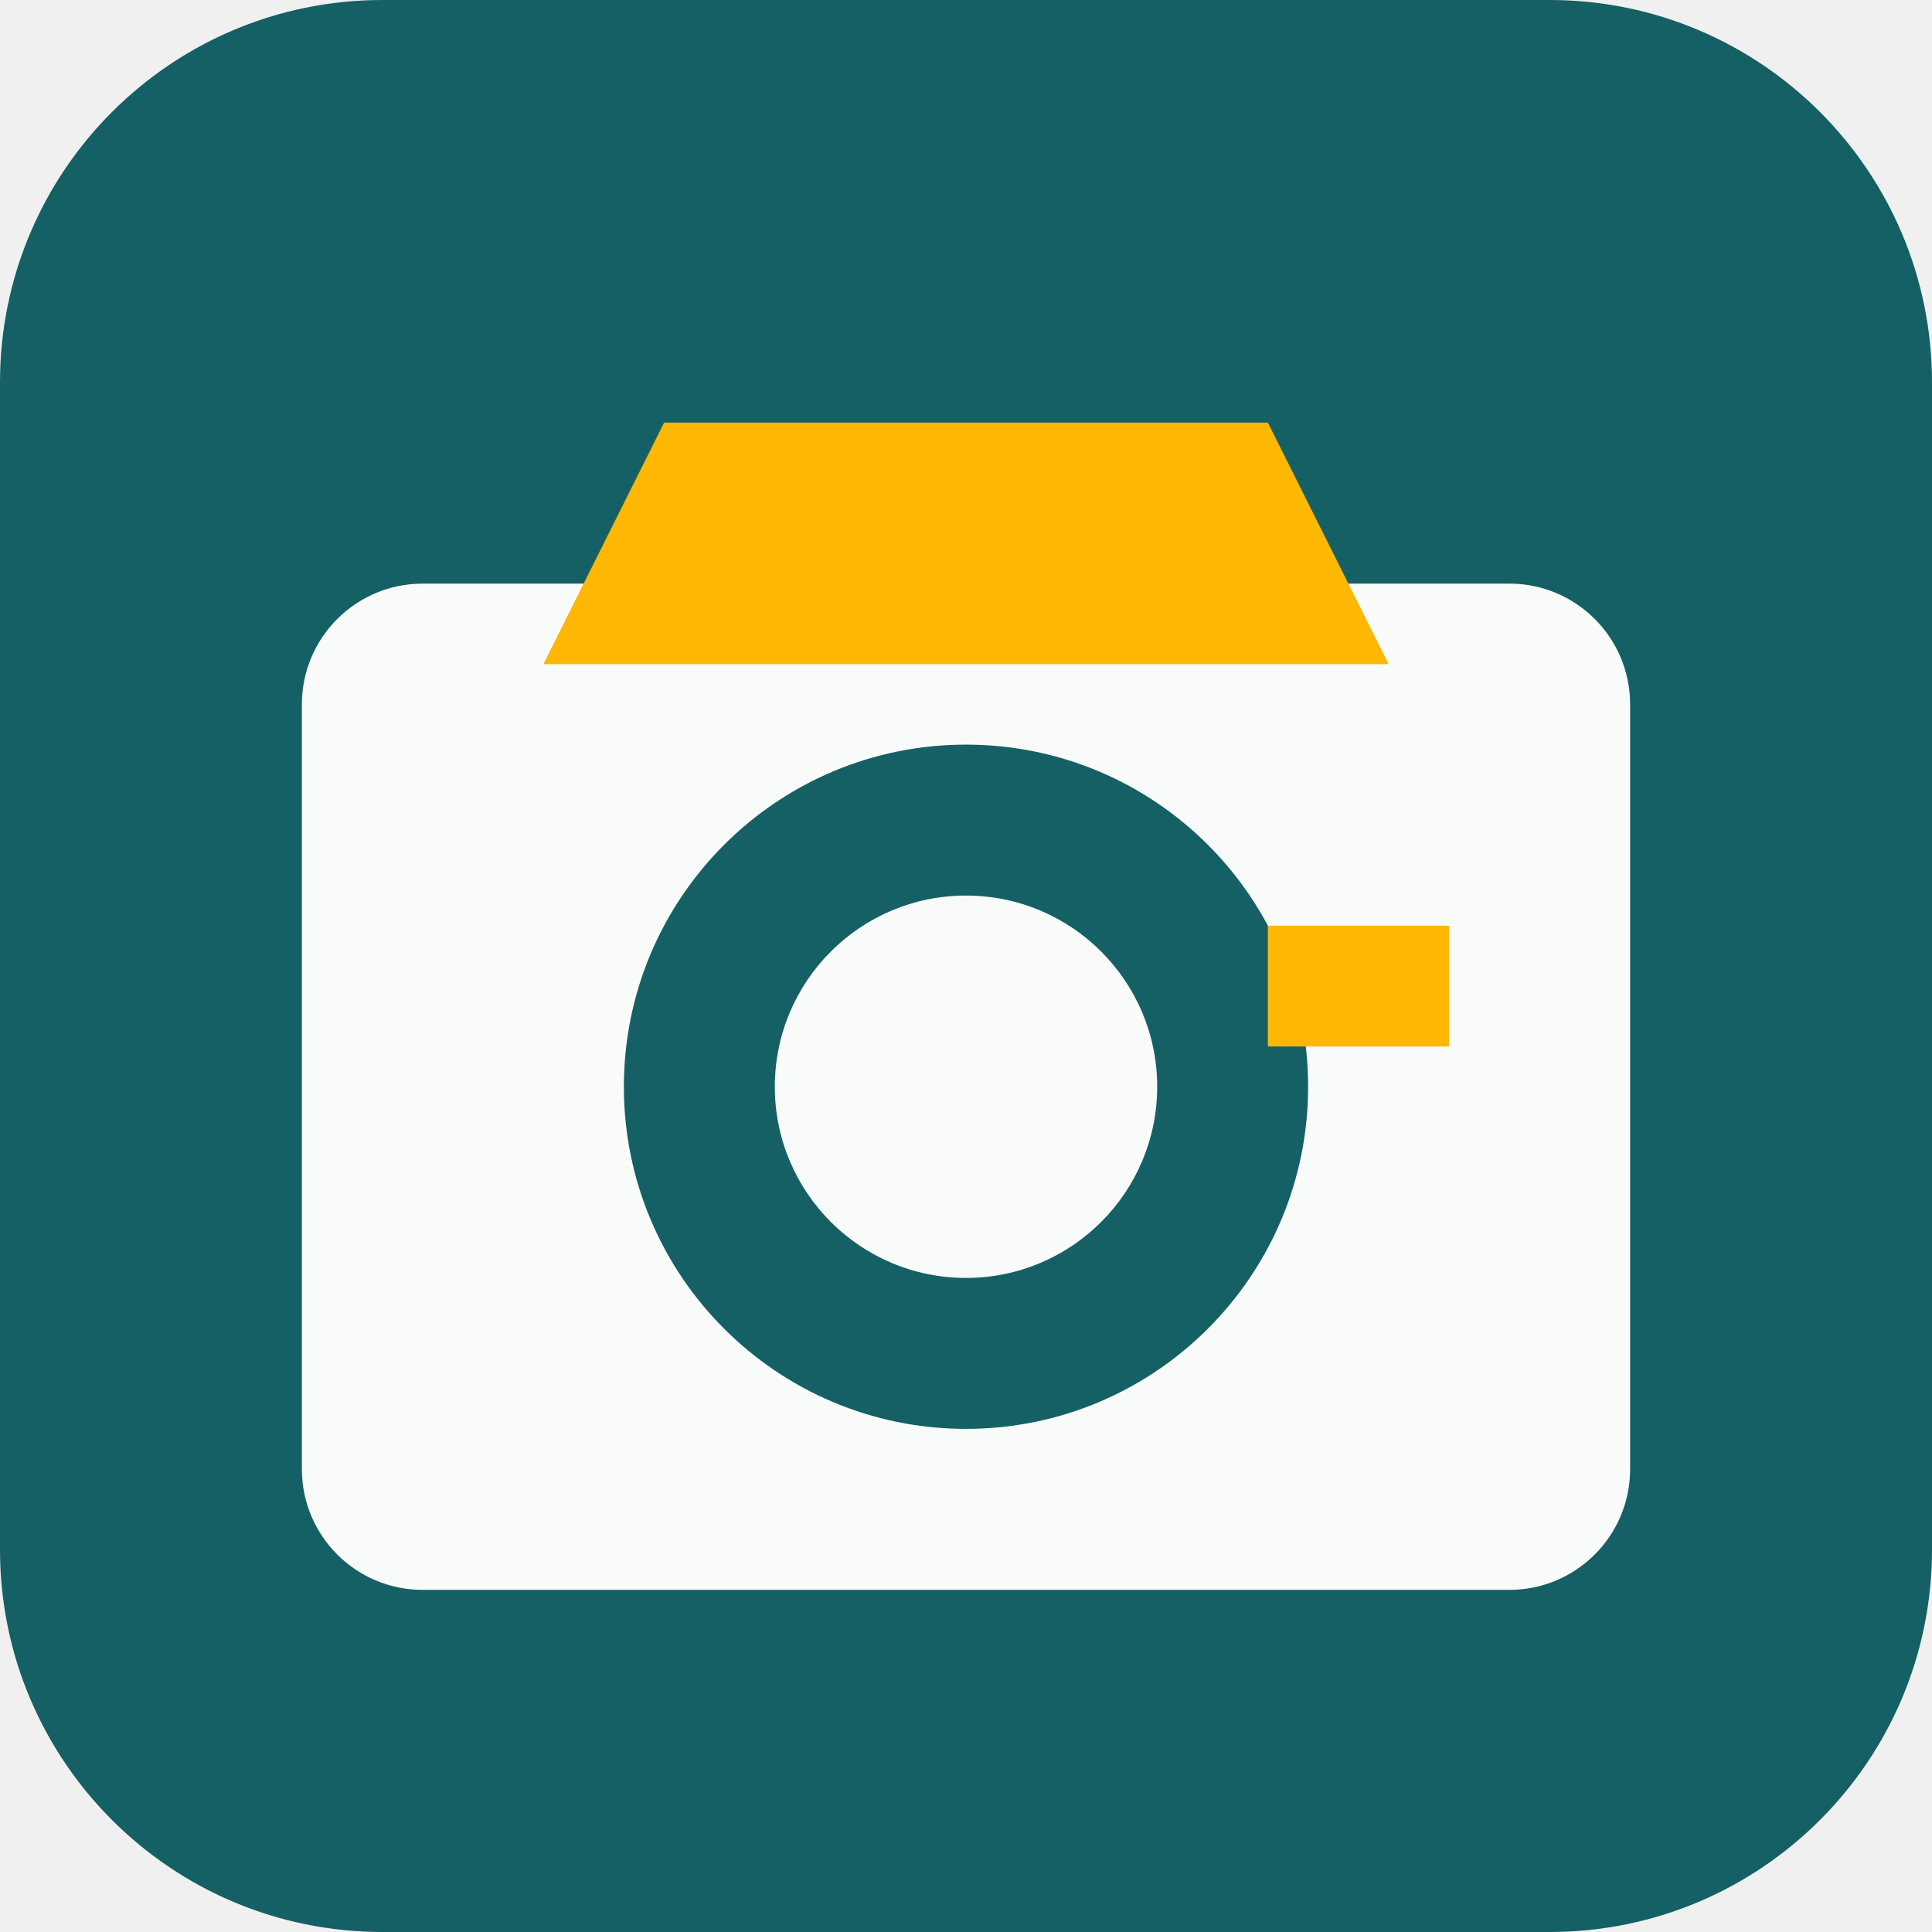
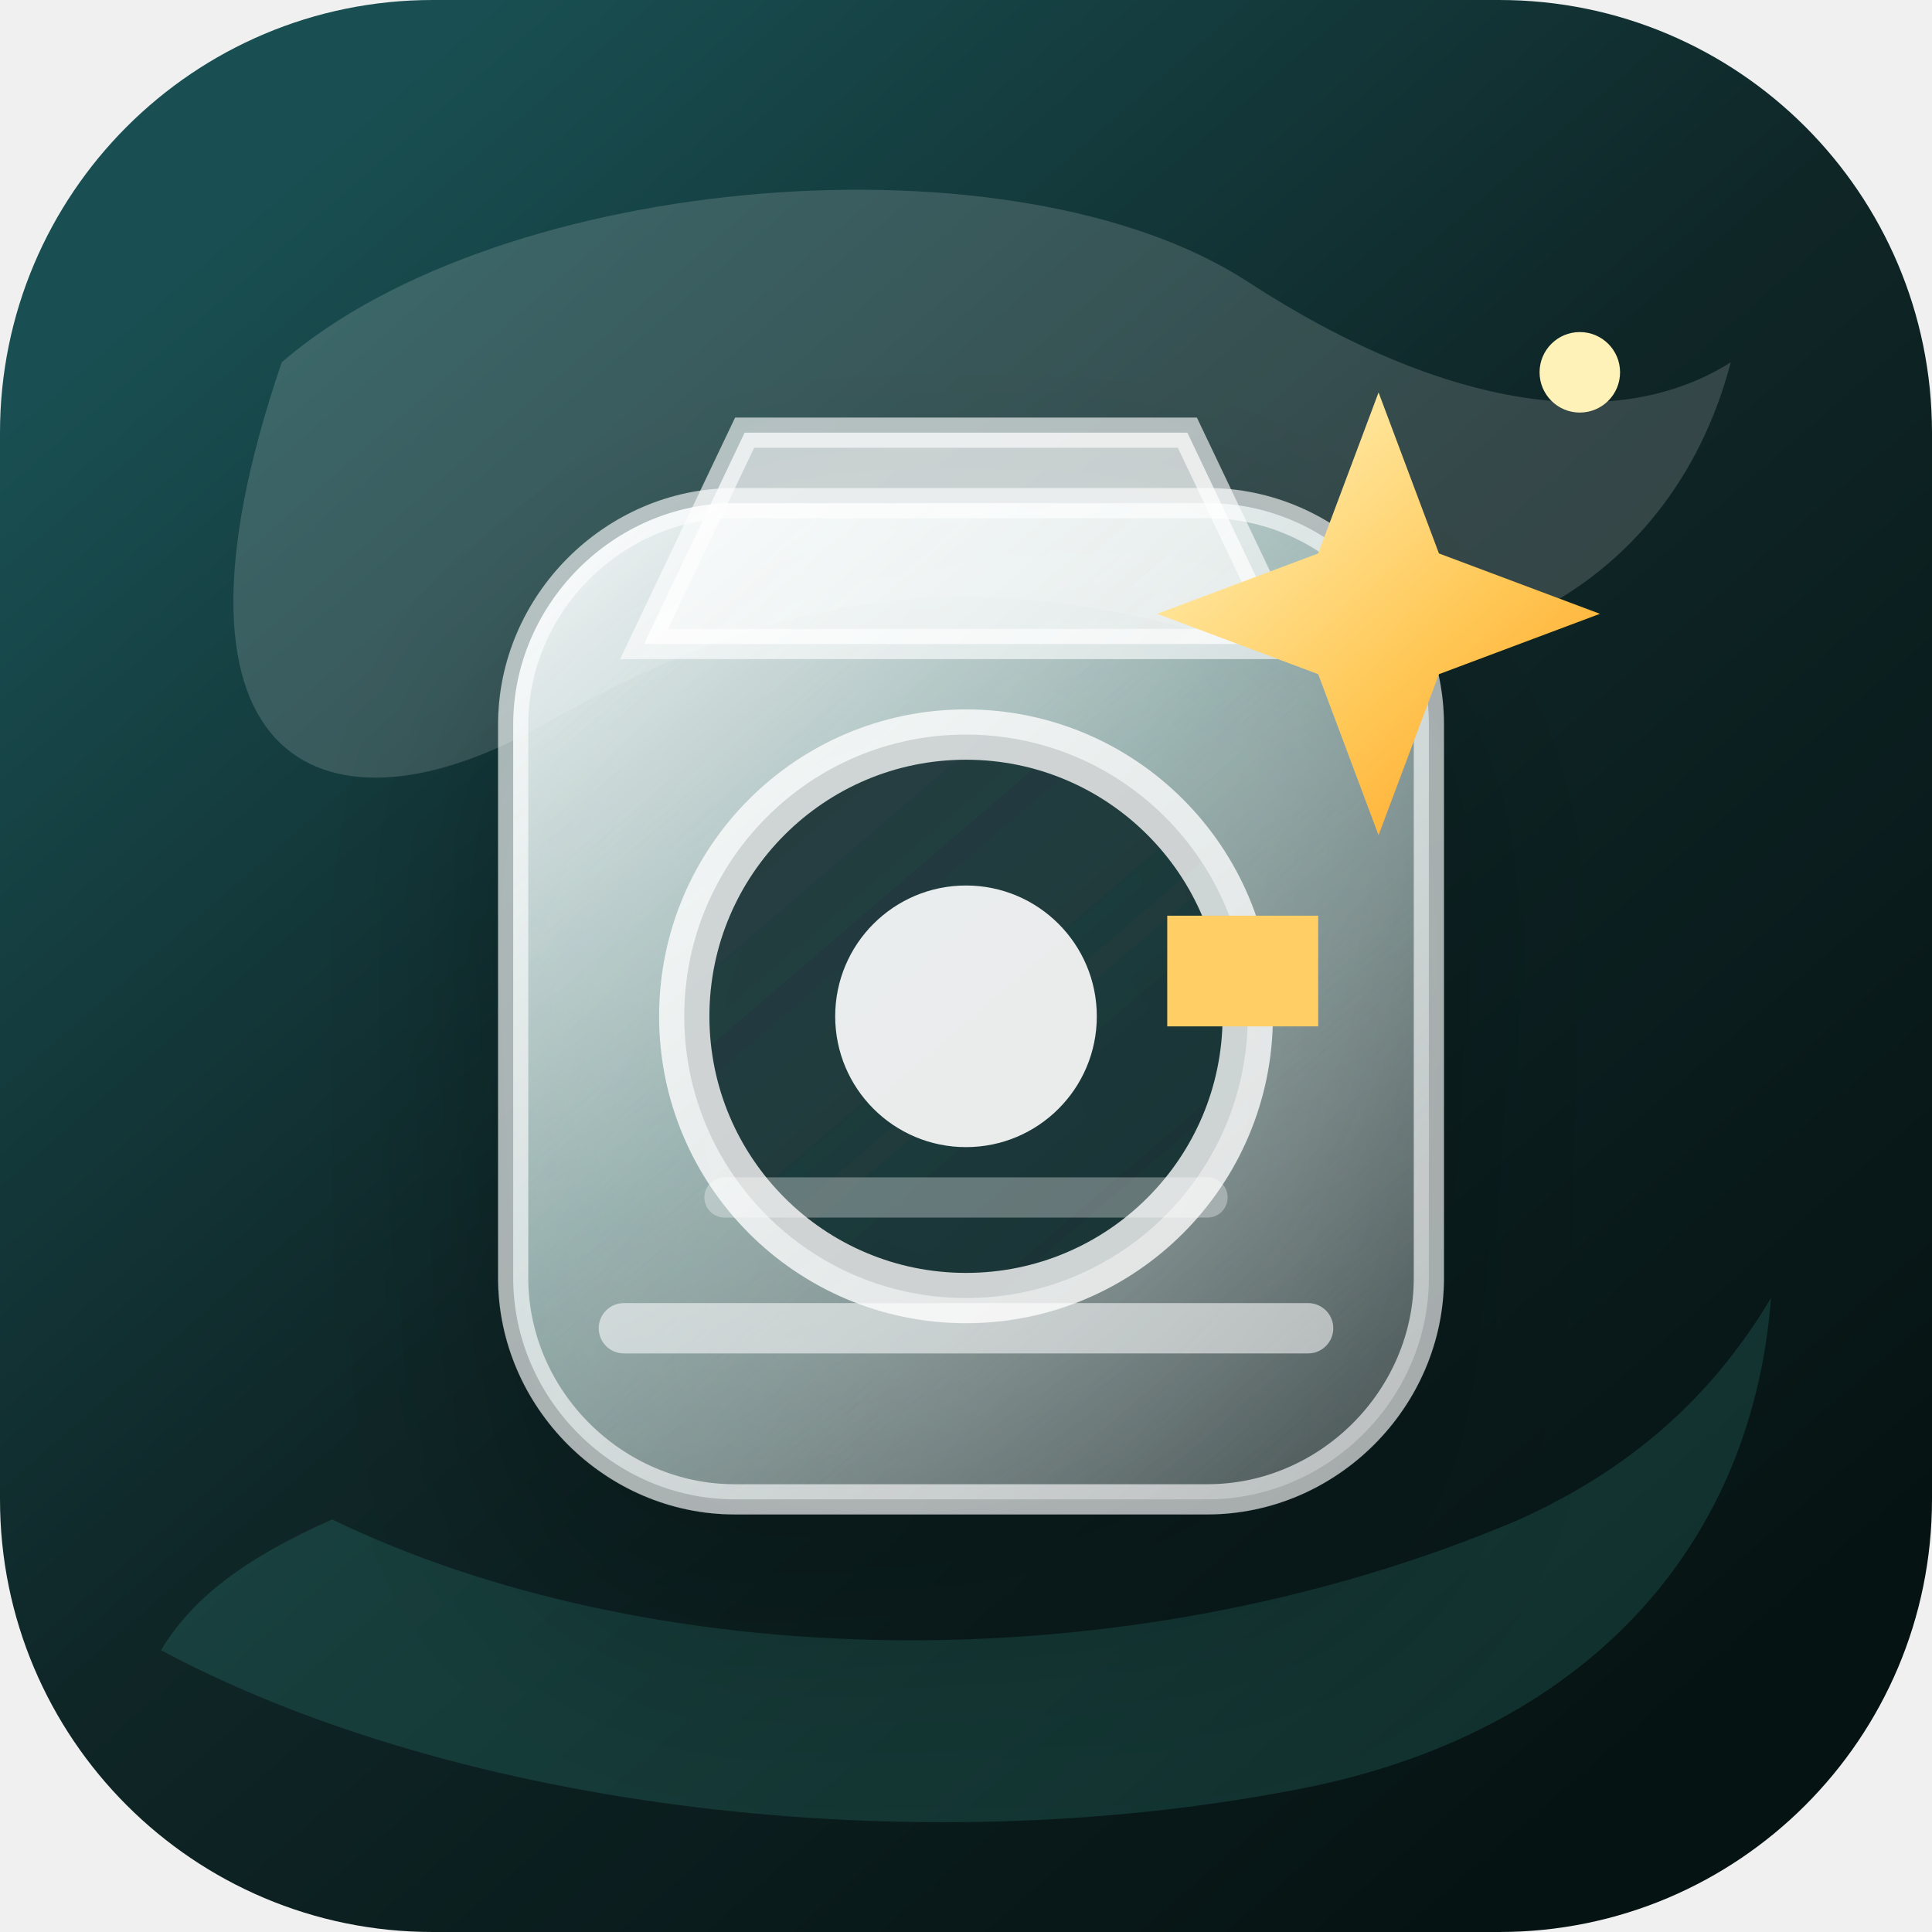
<svg xmlns="http://www.w3.org/2000/svg" viewBox="0 0 192 192">
-   <rect width="192" height="192" rx="38" fill="#156064" />
-   <path d="M42 58h108a12 12 0 0 1 12 12v76a12 12 0 0 1-12 12H42a12 12 0 0 1-12-12V70a12 12 0 0 1 12-12Z" fill="#f8fbfa" />
-   <path d="M66 42h60l12 24H54l12-24Z" fill="#ffb703" />
-   <circle cx="96" cy="108" r="34" fill="#156064" />
-   <circle cx="96" cy="108" r="19" fill="#f8fbfa" />
-   <path d="M126 92h18v12h-18z" fill="#ffb703" />
+   <defs>
+     <linearGradient id="bg" x1="28" y1="18" x2="164" y2="174" gradientUnits="userSpaceOnUse">
+       <stop stop-color="#194f52" />
+       <stop offset=".48" stop-color="#0f2627" />
+       <stop offset="1" stop-color="#061313" />
+     </linearGradient>
+     <linearGradient id="glass" x1="54" y1="50" x2="138" y2="148" gradientUnits="userSpaceOnUse">
+       <stop stop-color="#ffffff" stop-opacity=".94" />
+       <stop offset=".45" stop-color="#dff9f6" stop-opacity=".62" />
+       <stop offset="1" stop-color="#ffffff" stop-opacity=".22" />
+     </linearGradient>
+     <linearGradient id="gold" x1="124" y1="38" x2="162" y2="80" gradientUnits="userSpaceOnUse">
+       <stop stop-color="#fff2b8" />
+       <stop offset=".55" stop-color="#ffc857" />
+       <stop offset="1" stop-color="#ff9f1c" />
+     </linearGradient>
+     <filter id="shadow" x="-20%" y="-20%" width="140%" height="150%">
+       <feDropShadow dx="0" dy="14" stdDeviation="10" flood-color="#000000" flood-opacity=".35" />
+     </filter>
+   </defs>
+   <rect width="192" height="192" rx="43" fill="url(#bg)" />
+   <path d="M28 36c22-19 73-23 96-8 20 13 37 15 48 8-6 23-28 34-52 27-25-7-43-4-66 9-21 12-40 5-26-36Z" fill="#ffffff" opacity=".16" />
+   <path d="M33 151c31 15 78 17 118 0 11-5 19-12 25-22-2 26-20 44-48 49-37 7-82 2-112-14 3-5 8-9 17-13Z" fill="#57f0d7" opacity=".13" />
+   <g filter="url(#shadow)">
+     <path d="M51 72c0-12 10-22 22-22h47c12 0 22 10 22 22v55c0 12-10 22-22 22H73c-12 0-22-10-22-22V72Z" fill="url(#glass)" stroke="#ffffff" stroke-opacity=".62" stroke-width="3" />
+     <path d="M74 43h44l10 21H64l10-21Z" fill="#ffffff" fill-opacity=".72" stroke="#ffffff" stroke-opacity=".62" stroke-width="3" />
+     <circle cx="96" cy="101" r="28" fill="#082426" fill-opacity=".82" stroke="#ffffff" stroke-opacity=".78" stroke-width="5" />
+     <circle cx="96" cy="101" r="13" fill="#ffffff" fill-opacity=".9" />
+     <path d="M116 91h15v11h-15z" fill="#ffcf66" rx="3" />
+   </g>
+   <g>
+     <path d="M137 39 143 55 159 61 143 67 137 83 131 67 115 61 131 55Z" fill="url(#gold)" />
+     <circle cx="157" cy="37" r="4" fill="#fff2b8" />
+   </g>
+   <g opacity=".9">
+     <path d="M62 132h68" stroke="#ffffff" stroke-opacity=".62" stroke-width="5" stroke-linecap="round" />
+     <path d="M72 119h48" stroke="#ffffff" stroke-opacity=".36" stroke-width="4" stroke-linecap="round" />
+   </g>
</svg>
